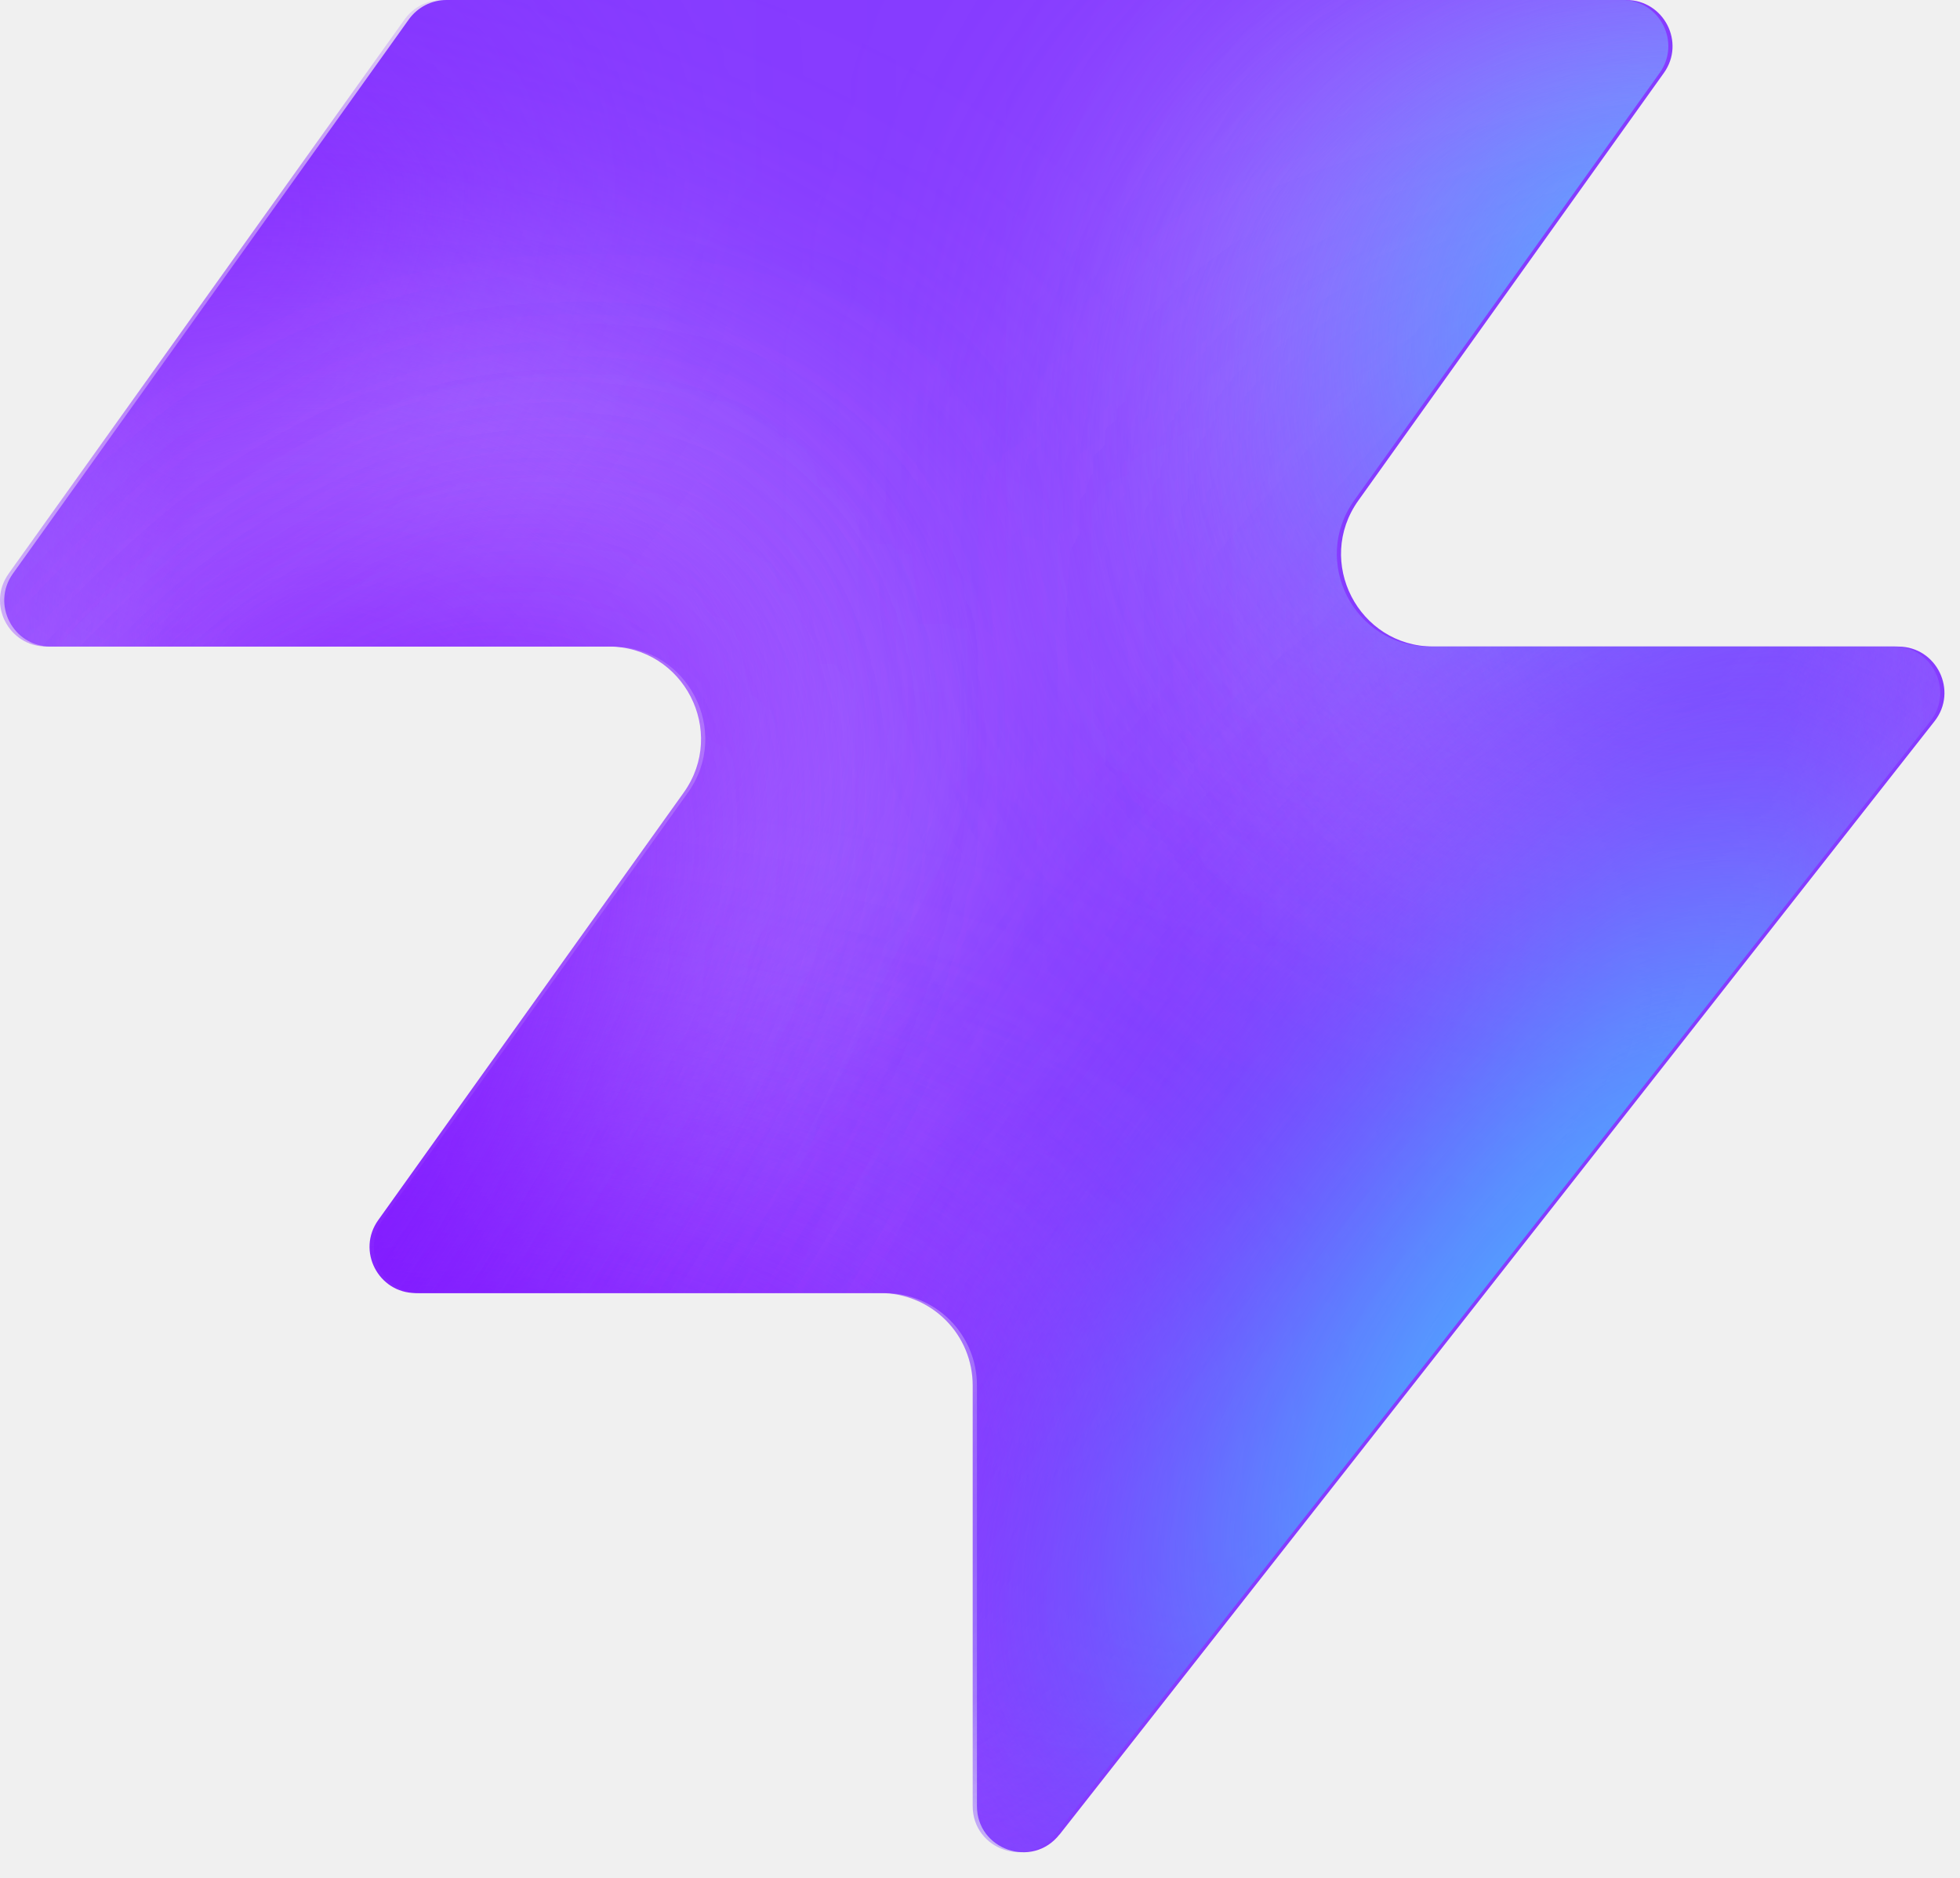
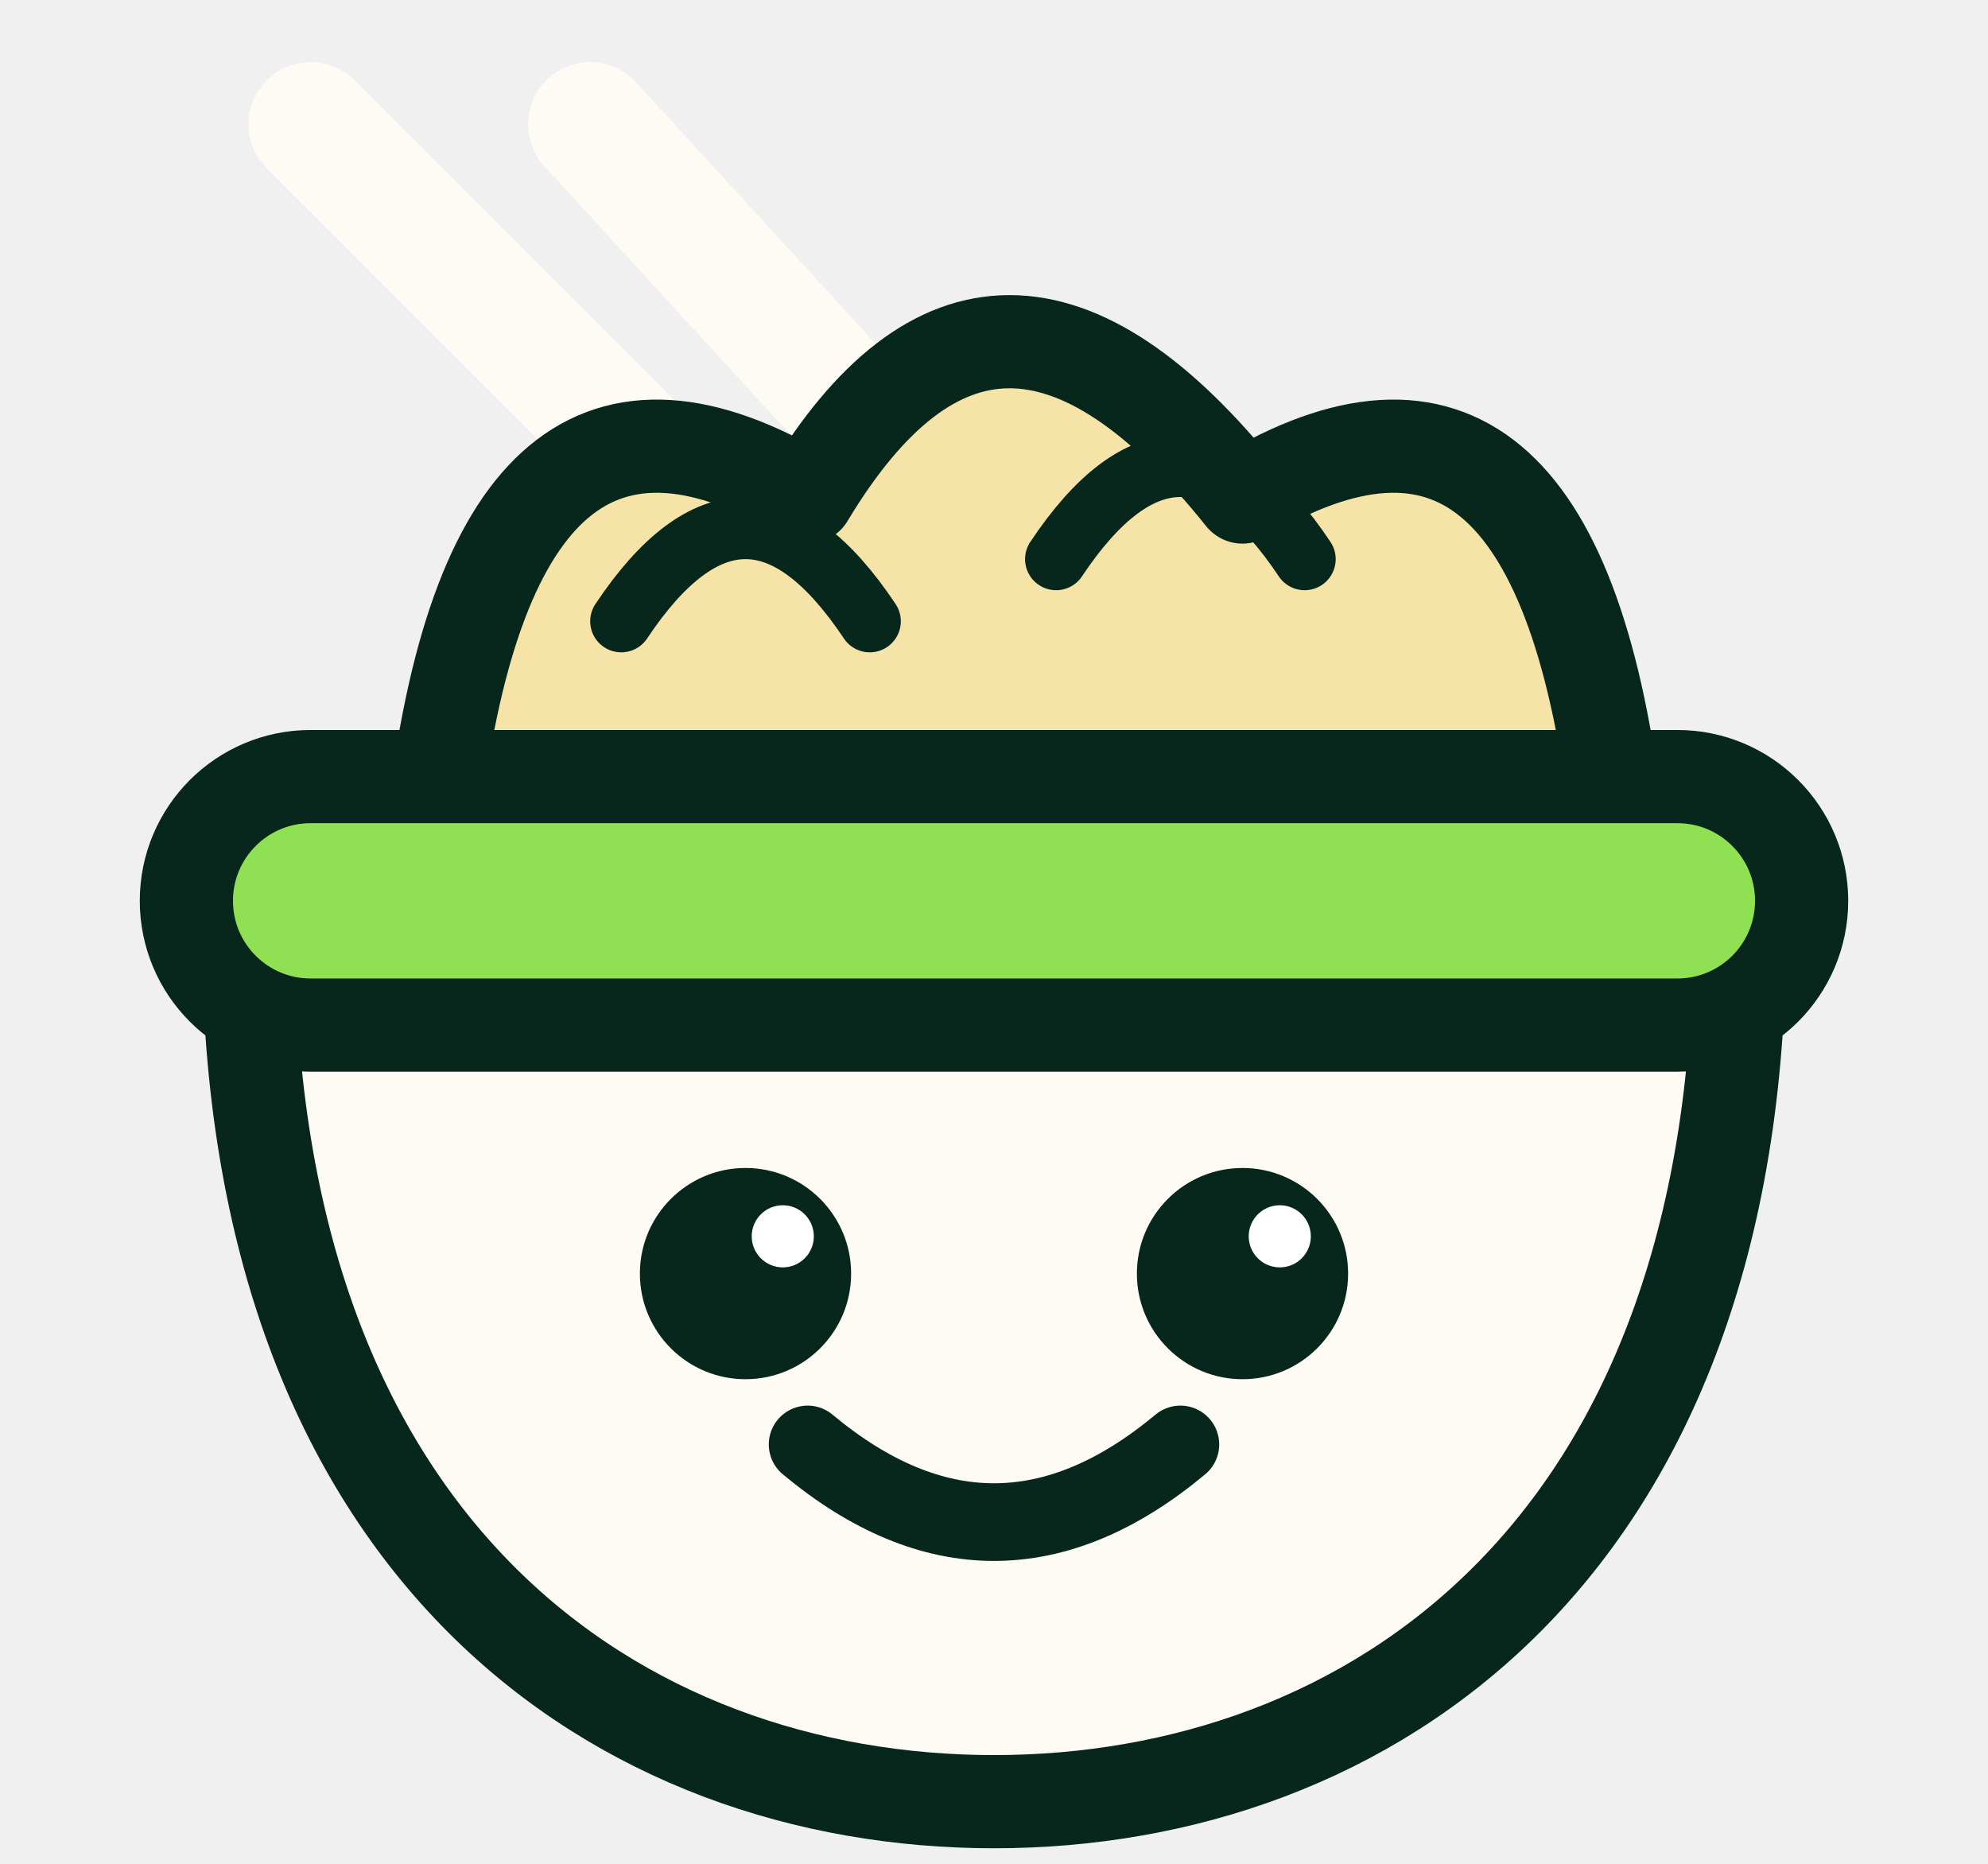
- <svg xmlns="http://www.w3.org/2000/svg" width="48" height="46" fill="none" viewBox="0 0 48 46">
-   <path fill="#863bff" d="M25.946 44.938c-.664.845-2.021.375-2.021-.698V33.937a2.26 2.26 0 0 0-2.262-2.262H10.287c-.92 0-1.456-1.04-.92-1.788l7.48-10.471c1.07-1.497 0-3.578-1.842-3.578H1.237c-.92 0-1.456-1.04-.92-1.788L10.013.474c.214-.297.556-.474.92-.474h28.894c.92 0 1.456 1.04.92 1.788l-7.48 10.471c-1.07 1.498 0 3.579 1.842 3.579h11.377c.943 0 1.473 1.088.89 1.83L25.947 44.94z" style="fill:#863bff;fill:color(display-p3 .525 .23 1);fill-opacity:1" />
-   <mask id="a" width="48" height="46" x="0" y="0" maskUnits="userSpaceOnUse" style="mask-type:alpha">
-     <path fill="#000" d="M25.842 44.938c-.664.844-2.021.375-2.021-.698V33.937a2.26 2.26 0 0 0-2.262-2.262H10.183c-.92 0-1.456-1.04-.92-1.788l7.48-10.471c1.07-1.498 0-3.579-1.842-3.579H1.133c-.92 0-1.456-1.04-.92-1.787L9.91.473c.214-.297.556-.474.92-.474h28.894c.92 0 1.456 1.04.92 1.788l-7.48 10.471c-1.07 1.498 0 3.578 1.842 3.578h11.377c.943 0 1.473 1.088.89 1.832L25.843 44.94z" style="fill:#000;fill-opacity:1" />
-   </mask>
-   <g mask="url(#a)">
-     <g filter="url(#b)">
-       <ellipse cx="5.508" cy="14.704" fill="#ede6ff" rx="5.508" ry="14.704" style="fill:#ede6ff;fill:color(display-p3 .927 .903 1);fill-opacity:1" transform="matrix(.00324 1 1 -.00324 -4.47 31.516)" />
-     </g>
-     <g filter="url(#c)">
-       <ellipse cx="10.399" cy="29.851" fill="#ede6ff" rx="10.399" ry="29.851" style="fill:#ede6ff;fill:color(display-p3 .927 .903 1);fill-opacity:1" transform="matrix(.00324 1 1 -.00324 -39.328 7.883)" />
-     </g>
-     <g filter="url(#d)">
-       <ellipse cx="5.508" cy="30.487" fill="#7e14ff" rx="5.508" ry="30.487" style="fill:#7e14ff;fill:color(display-p3 .492 .077 1);fill-opacity:1" transform="rotate(89.814 -25.913 -14.639)scale(1 -1)" />
-     </g>
-     <g filter="url(#e)">
-       <ellipse cx="5.508" cy="30.599" fill="#7e14ff" rx="5.508" ry="30.599" style="fill:#7e14ff;fill:color(display-p3 .492 .077 1);fill-opacity:1" transform="rotate(89.814 -32.644 -3.334)scale(1 -1)" />
-     </g>
-     <g filter="url(#f)">
-       <ellipse cx="5.508" cy="30.599" fill="#7e14ff" rx="5.508" ry="30.599" style="fill:#7e14ff;fill:color(display-p3 .492 .077 1);fill-opacity:1" transform="matrix(.00324 1 1 -.00324 -34.34 30.47)" />
-     </g>
-     <g filter="url(#g)">
-       <ellipse cx="14.072" cy="22.078" fill="#ede6ff" rx="14.072" ry="22.078" style="fill:#ede6ff;fill:color(display-p3 .927 .903 1);fill-opacity:1" transform="rotate(93.35 24.506 48.493)scale(-1 1)" />
-     </g>
-     <g filter="url(#h)">
-       <ellipse cx="3.47" cy="21.501" fill="#7e14ff" rx="3.47" ry="21.501" style="fill:#7e14ff;fill:color(display-p3 .492 .077 1);fill-opacity:1" transform="rotate(89.009 28.708 47.59)scale(-1 1)" />
-     </g>
-     <g filter="url(#i)">
-       <ellipse cx="3.47" cy="21.501" fill="#7e14ff" rx="3.47" ry="21.501" style="fill:#7e14ff;fill:color(display-p3 .492 .077 1);fill-opacity:1" transform="rotate(89.009 28.708 47.59)scale(-1 1)" />
-     </g>
-     <g filter="url(#j)">
-       <ellipse cx=".387" cy="8.972" fill="#7e14ff" rx="4.407" ry="29.108" style="fill:#7e14ff;fill:color(display-p3 .492 .077 1);fill-opacity:1" transform="rotate(39.51 .387 8.972)" />
-     </g>
-     <g filter="url(#k)">
-       <ellipse cx="47.523" cy="-6.092" fill="#7e14ff" rx="4.407" ry="29.108" style="fill:#7e14ff;fill:color(display-p3 .492 .077 1);fill-opacity:1" transform="rotate(37.892 47.523 -6.092)" />
-     </g>
-     <g filter="url(#l)">
-       <ellipse cx="41.412" cy="6.333" fill="#47bfff" rx="5.971" ry="9.665" style="fill:#47bfff;fill:color(display-p3 .28 .748 1);fill-opacity:1" transform="rotate(37.892 41.412 6.333)" />
-     </g>
-     <g filter="url(#m)">
-       <ellipse cx="-1.879" cy="38.332" fill="#7e14ff" rx="4.407" ry="29.108" style="fill:#7e14ff;fill:color(display-p3 .492 .077 1);fill-opacity:1" transform="rotate(37.892 -1.88 38.332)" />
-     </g>
-     <g filter="url(#n)">
-       <ellipse cx="-1.879" cy="38.332" fill="#7e14ff" rx="4.407" ry="29.108" style="fill:#7e14ff;fill:color(display-p3 .492 .077 1);fill-opacity:1" transform="rotate(37.892 -1.88 38.332)" />
-     </g>
-     <g filter="url(#o)">
-       <ellipse cx="35.651" cy="29.907" fill="#7e14ff" rx="4.407" ry="29.108" style="fill:#7e14ff;fill:color(display-p3 .492 .077 1);fill-opacity:1" transform="rotate(37.892 35.651 29.907)" />
-     </g>
-     <g filter="url(#p)">
-       <ellipse cx="38.418" cy="32.4" fill="#47bfff" rx="5.971" ry="15.297" style="fill:#47bfff;fill:color(display-p3 .28 .748 1);fill-opacity:1" transform="rotate(37.892 38.418 32.4)" />
-     </g>
-   </g>
-   <defs>
-     <filter id="b" width="60.045" height="41.654" x="-19.77" y="16.149" color-interpolation-filters="sRGB" filterUnits="userSpaceOnUse">
-       <feFlood flood-opacity="0" result="BackgroundImageFix" />
-       <feBlend in="SourceGraphic" in2="BackgroundImageFix" result="shape" />
-       <feGaussianBlur result="effect1_foregroundBlur_2002_17158" stdDeviation="7.659" />
-     </filter>
-     <filter id="c" width="90.34" height="51.437" x="-54.613" y="-7.533" color-interpolation-filters="sRGB" filterUnits="userSpaceOnUse">
-       <feFlood flood-opacity="0" result="BackgroundImageFix" />
-       <feBlend in="SourceGraphic" in2="BackgroundImageFix" result="shape" />
-       <feGaussianBlur result="effect1_foregroundBlur_2002_17158" stdDeviation="7.659" />
-     </filter>
-     <filter id="d" width="79.355" height="29.4" x="-49.64" y="2.03" color-interpolation-filters="sRGB" filterUnits="userSpaceOnUse">
-       <feFlood flood-opacity="0" result="BackgroundImageFix" />
-       <feBlend in="SourceGraphic" in2="BackgroundImageFix" result="shape" />
-       <feGaussianBlur result="effect1_foregroundBlur_2002_17158" stdDeviation="4.596" />
-     </filter>
-     <filter id="e" width="79.579" height="29.4" x="-45.045" y="20.029" color-interpolation-filters="sRGB" filterUnits="userSpaceOnUse">
-       <feFlood flood-opacity="0" result="BackgroundImageFix" />
-       <feBlend in="SourceGraphic" in2="BackgroundImageFix" result="shape" />
-       <feGaussianBlur result="effect1_foregroundBlur_2002_17158" stdDeviation="4.596" />
-     </filter>
-     <filter id="f" width="79.579" height="29.4" x="-43.513" y="21.178" color-interpolation-filters="sRGB" filterUnits="userSpaceOnUse">
-       <feFlood flood-opacity="0" result="BackgroundImageFix" />
-       <feBlend in="SourceGraphic" in2="BackgroundImageFix" result="shape" />
-       <feGaussianBlur result="effect1_foregroundBlur_2002_17158" stdDeviation="4.596" />
-     </filter>
-     <filter id="g" width="74.749" height="58.852" x="15.756" y="-17.901" color-interpolation-filters="sRGB" filterUnits="userSpaceOnUse">
-       <feFlood flood-opacity="0" result="BackgroundImageFix" />
-       <feBlend in="SourceGraphic" in2="BackgroundImageFix" result="shape" />
-       <feGaussianBlur result="effect1_foregroundBlur_2002_17158" stdDeviation="7.659" />
-     </filter>
-     <filter id="h" width="61.377" height="25.362" x="23.548" y="2.284" color-interpolation-filters="sRGB" filterUnits="userSpaceOnUse">
-       <feFlood flood-opacity="0" result="BackgroundImageFix" />
-       <feBlend in="SourceGraphic" in2="BackgroundImageFix" result="shape" />
-       <feGaussianBlur result="effect1_foregroundBlur_2002_17158" stdDeviation="4.596" />
-     </filter>
-     <filter id="i" width="61.377" height="25.362" x="23.548" y="2.284" color-interpolation-filters="sRGB" filterUnits="userSpaceOnUse">
-       <feFlood flood-opacity="0" result="BackgroundImageFix" />
-       <feBlend in="SourceGraphic" in2="BackgroundImageFix" result="shape" />
-       <feGaussianBlur result="effect1_foregroundBlur_2002_17158" stdDeviation="4.596" />
-     </filter>
-     <filter id="j" width="56.045" height="63.649" x="-27.636" y="-22.853" color-interpolation-filters="sRGB" filterUnits="userSpaceOnUse">
-       <feFlood flood-opacity="0" result="BackgroundImageFix" />
-       <feBlend in="SourceGraphic" in2="BackgroundImageFix" result="shape" />
-       <feGaussianBlur result="effect1_foregroundBlur_2002_17158" stdDeviation="4.596" />
-     </filter>
-     <filter id="k" width="54.814" height="64.646" x="20.116" y="-38.415" color-interpolation-filters="sRGB" filterUnits="userSpaceOnUse">
-       <feFlood flood-opacity="0" result="BackgroundImageFix" />
-       <feBlend in="SourceGraphic" in2="BackgroundImageFix" result="shape" />
-       <feGaussianBlur result="effect1_foregroundBlur_2002_17158" stdDeviation="4.596" />
-     </filter>
-     <filter id="l" width="33.541" height="35.313" x="24.641" y="-11.323" color-interpolation-filters="sRGB" filterUnits="userSpaceOnUse">
-       <feFlood flood-opacity="0" result="BackgroundImageFix" />
-       <feBlend in="SourceGraphic" in2="BackgroundImageFix" result="shape" />
-       <feGaussianBlur result="effect1_foregroundBlur_2002_17158" stdDeviation="4.596" />
-     </filter>
-     <filter id="m" width="54.814" height="64.646" x="-29.286" y="6.009" color-interpolation-filters="sRGB" filterUnits="userSpaceOnUse">
-       <feFlood flood-opacity="0" result="BackgroundImageFix" />
-       <feBlend in="SourceGraphic" in2="BackgroundImageFix" result="shape" />
-       <feGaussianBlur result="effect1_foregroundBlur_2002_17158" stdDeviation="4.596" />
-     </filter>
-     <filter id="n" width="54.814" height="64.646" x="-29.286" y="6.009" color-interpolation-filters="sRGB" filterUnits="userSpaceOnUse">
-       <feFlood flood-opacity="0" result="BackgroundImageFix" />
-       <feBlend in="SourceGraphic" in2="BackgroundImageFix" result="shape" />
-       <feGaussianBlur result="effect1_foregroundBlur_2002_17158" stdDeviation="4.596" />
-     </filter>
-     <filter id="o" width="54.814" height="64.646" x="8.244" y="-2.416" color-interpolation-filters="sRGB" filterUnits="userSpaceOnUse">
-       <feFlood flood-opacity="0" result="BackgroundImageFix" />
-       <feBlend in="SourceGraphic" in2="BackgroundImageFix" result="shape" />
-       <feGaussianBlur result="effect1_foregroundBlur_2002_17158" stdDeviation="4.596" />
-     </filter>
-     <filter id="p" width="39.409" height="43.623" x="18.713" y="10.588" color-interpolation-filters="sRGB" filterUnits="userSpaceOnUse">
-       <feFlood flood-opacity="0" result="BackgroundImageFix" />
-       <feBlend in="SourceGraphic" in2="BackgroundImageFix" result="shape" />
-       <feGaussianBlur result="effect1_foregroundBlur_2002_17158" stdDeviation="4.596" />
-     </filter>
-   </defs>
+ <svg xmlns="http://www.w3.org/2000/svg" viewBox="0 -4 64 60">
+   <line x1="24" y1="14" x2="10" y2="0" stroke="#FDFBF3" stroke-width="4" stroke-linecap="round" />
+   <line x1="30" y1="12" x2="19" y2="0" stroke="#FDFBF3" stroke-width="4" stroke-linecap="round" />
+   <path d="M14 22 Q16 6 26 12 Q32 2 40 12 Q50 6 52 22 Z" fill="#F6E3A8" stroke="#07271D" stroke-width="3" stroke-linejoin="round" />
+   <path d="M20 16 Q24 10 28 16" stroke="#07271D" stroke-width="2" fill="none" stroke-linecap="round" />
+   <path d="M34 14 Q38 8 42 14" stroke="#07271D" stroke-width="2" fill="none" stroke-linecap="round" />
+   <path d="M8 26 C8 46 20 54 32 54 C44 54 56 46 56 26 Z" fill="#FDFBF3" stroke="#07271D" stroke-width="3" />
+   <rect x="6" y="21" width="52" height="8" rx="4" fill="#8FE053" stroke="#07271D" stroke-width="3" />
+   <circle cx="24" cy="37" r="3.4" fill="#07271D" />
+   <circle cx="40" cy="37" r="3.4" fill="#07271D" />
+   <circle cx="25.2" cy="35.8" r="1" fill="#fff" />
+   <circle cx="41.2" cy="35.8" r="1" fill="#fff" />
+   <path d="M26 42.5 Q32 47.5 38 42.5" stroke="#07271D" stroke-width="2.5" fill="none" stroke-linecap="round" />
</svg>
